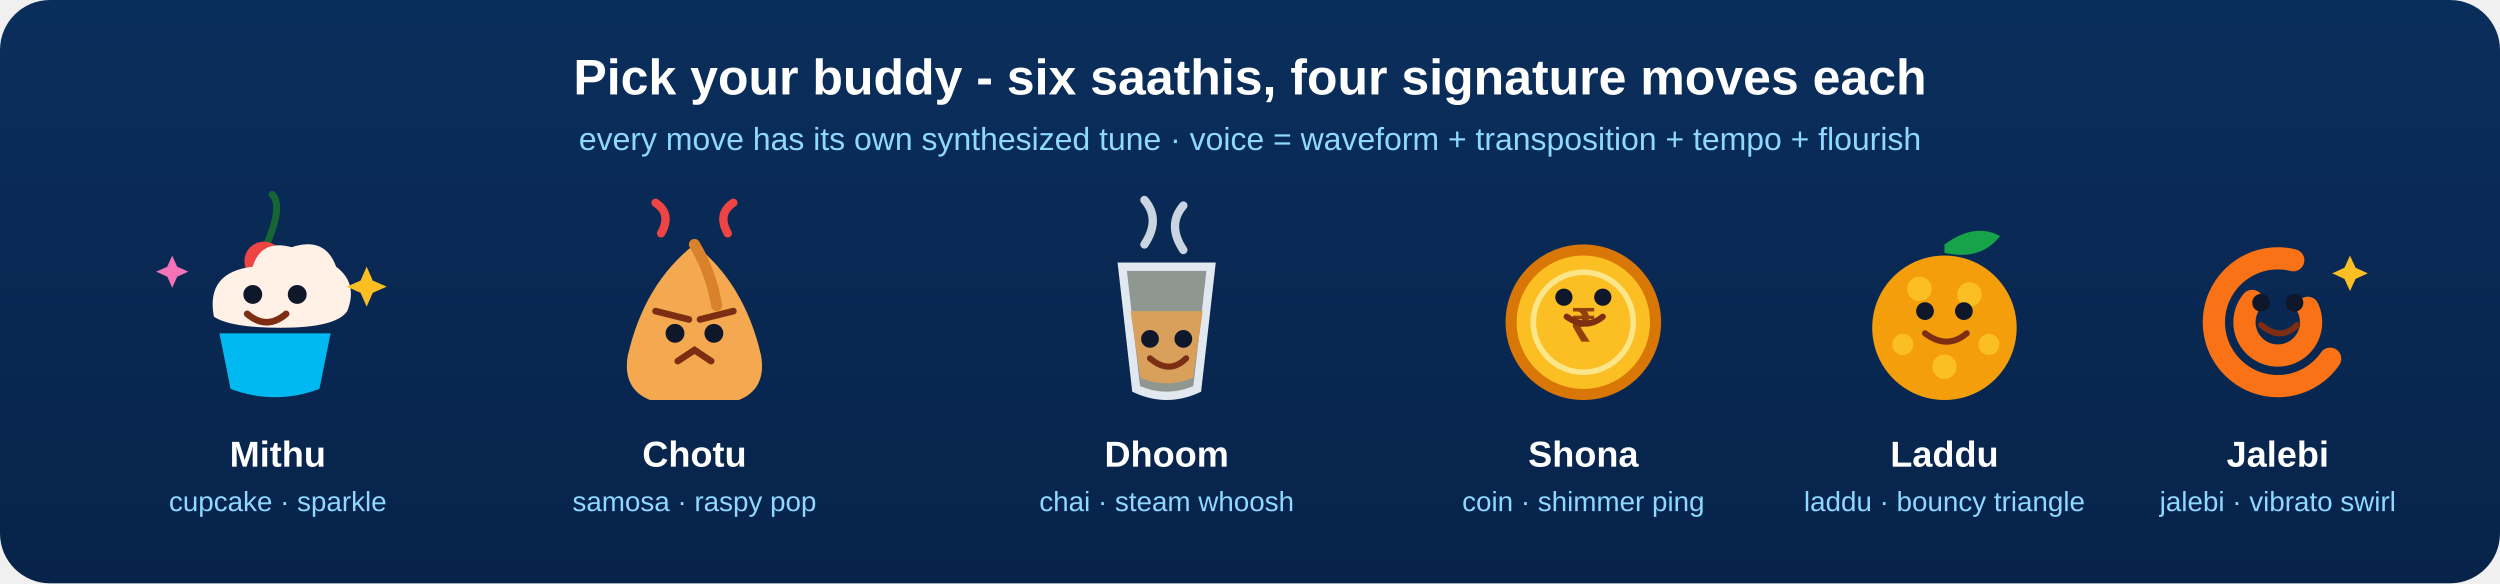
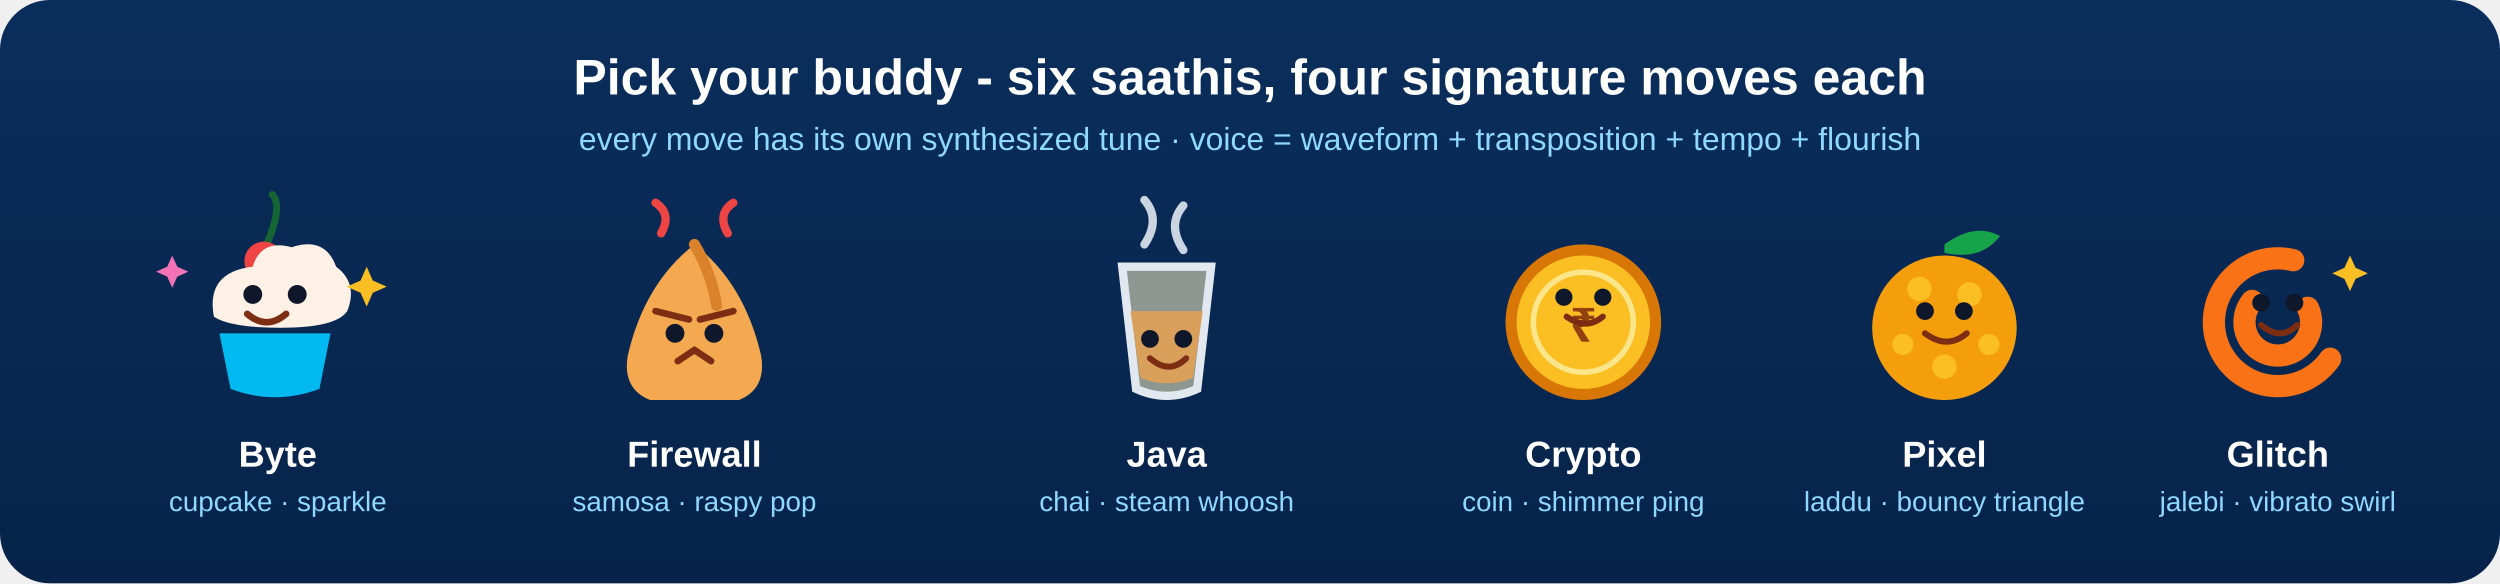
<svg xmlns="http://www.w3.org/2000/svg" viewBox="0 0 900 210" width="900" height="210" role="img" aria-label="Six mascot buddies each performing a signature animation">
  <defs>
    <linearGradient id="bg2" x1="0" y1="0" x2="0" y2="1">
      <stop offset="0" stop-color="#0a2e5c" />
      <stop offset="1" stop-color="#07234a" />
    </linearGradient>
  </defs>
  <rect width="900" height="210" rx="18" fill="url(#bg2)" />
  <text x="450" y="34" text-anchor="middle" font-family="Segoe UI, Arial, sans-serif" font-size="18" font-weight="800" fill="#ffffff">Pick your buddy - six saathis, four signature moves each</text>
  <text x="450" y="54" text-anchor="middle" font-family="Segoe UI, Arial, sans-serif" font-size="11.5" fill="#8fd8ff">every move has its own synthesized tune · voice = waveform + transposition + tempo + flourish</text>
  <g class="cell">
    <g class="happy">
      <path d="M96 88 q6-14 2-18" stroke="#166534" stroke-width="2.5" fill="none" stroke-linecap="round" />
      <circle cx="95" cy="94" r="7" fill="#ef4444" />
      <path d="M77 114 Q74 98 91 96 Q94 86 105 89 Q117 85 121 96 Q129 102 125 112 Q121 118 101 118 Q83 118 77 114 Z" fill="#fff1e6" />
      <path d="M79 120 L83 140 Q99 146 115 140 L119 120 Z" fill="#00b9f1" />
      <circle cx="91" cy="106" r="3.4" fill="#0f172a" />
      <circle cx="107" cy="106" r="3.4" fill="#0f172a" />
      <path d="M94 113 q7 6 14 0" stroke="#7c2d12" stroke-width="2.4" fill="none" stroke-linecap="round" transform="translate(-5 0)" />
      <path class="sp sp1" d="M132 96 l2.2 5 5 2.2 -5 2.2 -2.2 5 -2.2 -5 -5 -2.2 5 -2.2 Z" fill="#fbbf24" />
      <path class="sp sp2" d="M62 92 l1.8 4 4 1.8 -4 1.8 -1.8 4 -1.8 -4 -4 -1.8 4 -1.8 Z" fill="#f472b6" />
    </g>
-     <text x="100" y="168" text-anchor="middle" font-family="Segoe UI, Arial" font-size="13" font-weight="800" fill="#ffffff">Mithu</text>
+     <text x="100" y="168" text-anchor="middle" font-family="Segoe UI, Arial" font-size="13" font-weight="800" fill="#ffffff">Byte</text>
    <text x="100" y="184" text-anchor="middle" font-family="Segoe UI, Arial" font-size="10" fill="#8fd8ff">cupcake · sparkle</text>
  </g>
  <g class="cell">
    <g class="angry">
      <path d="M250 88 Q268 102 274 128 Q276 140 266 144 L234 144 Q224 140 226 128 Q232 102 250 88 Z" fill="#f4a950" />
      <path d="M250 88 Q256 98 258 110" stroke="#d9822b" stroke-width="4" fill="none" stroke-linecap="round" />
      <circle cx="243" cy="120" r="3.4" fill="#0f172a" />
      <circle cx="257" cy="120" r="3.4" fill="#0f172a" />
      <path d="M236 112 L248 115" stroke="#7c2d12" stroke-width="2.4" stroke-linecap="round" />
      <path d="M264 112 L252 115" stroke="#7c2d12" stroke-width="2.4" stroke-linecap="round" />
      <path d="M244 130 L250 126 L256 130" stroke="#7c2d12" stroke-width="2.4" fill="none" stroke-linecap="round" />
      <path class="st st1" d="M238 84 q4-7 -2-11" stroke="#ef4444" stroke-width="3" fill="none" stroke-linecap="round" />
      <path class="st st2" d="M262 84 q-4-7 2-11" stroke="#ef4444" stroke-width="3" fill="none" stroke-linecap="round" />
    </g>
-     <text x="250" y="168" text-anchor="middle" font-family="Segoe UI, Arial" font-size="13" font-weight="800" fill="#ffffff">Chotu</text>
+     <text x="250" y="168" text-anchor="middle" font-family="Segoe UI, Arial" font-size="13" font-weight="800" fill="#ffffff">Firewall</text>
    <text x="250" y="184" text-anchor="middle" font-family="Segoe UI, Arial" font-size="10" fill="#8fd8ff">samosa · raspy pop</text>
  </g>
  <g class="cell">
    <g class="hopS">
      <path d="M404 96 L409 140 Q420 145 431 140 L436 96 Z" fill="#fef3c7" opacity="0.55" />
      <path d="M404 96 L409 140 Q420 145 431 140 L436 96 Z" fill="none" stroke="#e2e8f0" stroke-width="3" />
      <path d="M407 112 L410.5 136 Q420 140 429.5 136 L433 112 Z" fill="#d9a05b" />
      <circle cx="414" cy="122" r="3.2" fill="#0f172a" />
      <circle cx="426" cy="122" r="3.2" fill="#0f172a" />
      <path d="M414 129 q7 6 13 0" stroke="#7c2d12" stroke-width="2.2" fill="none" stroke-linecap="round" />
      <path class="st2a" d="M412 88 q6-9 0-16" stroke="#cbd5e1" stroke-width="3" fill="none" stroke-linecap="round" />
      <path class="st2b" d="M426 90 q-6-9 0-16" stroke="#cbd5e1" stroke-width="3" fill="none" stroke-linecap="round" />
    </g>
-     <text x="420" y="168" text-anchor="middle" font-family="Segoe UI, Arial" font-size="13" font-weight="800" fill="#ffffff">Dhoom</text>
+     <text x="420" y="168" text-anchor="middle" font-family="Segoe UI, Arial" font-size="13" font-weight="800" fill="#ffffff">Java</text>
    <text x="420" y="184" text-anchor="middle" font-family="Segoe UI, Arial" font-size="10" fill="#8fd8ff">chai · steam whoosh</text>
  </g>
  <g class="cell">
    <g class="flip">
      <circle cx="570" cy="116" r="26" fill="#fbbf24" stroke="#d97706" stroke-width="4" />
      <circle cx="570" cy="116" r="18" fill="none" stroke="#fde68a" stroke-width="2" />
      <text x="570" y="123" text-anchor="middle" font-family="Segoe UI, Arial" font-size="17" font-weight="800" fill="#92400e">₹</text>
      <circle cx="563" cy="107" r="3.1" fill="#0f172a" />
      <circle cx="577" cy="107" r="3.1" fill="#0f172a" />
      <path d="M564 114 q7 5 13 0" stroke="#7c2d12" stroke-width="2.2" fill="none" stroke-linecap="round" />
    </g>
-     <text x="570" y="168" text-anchor="middle" font-family="Segoe UI, Arial" font-size="13" font-weight="800" fill="#ffffff">Shona</text>
+     <text x="570" y="168" text-anchor="middle" font-family="Segoe UI, Arial" font-size="13" font-weight="800" fill="#ffffff">Crypto</text>
    <text x="570" y="184" text-anchor="middle" font-family="Segoe UI, Arial" font-size="10" fill="#8fd8ff">coin · shimmer ping</text>
  </g>
  <g class="cell">
    <g class="jump">
      <circle cx="700" cy="118" r="26" fill="#f59e0b" />
      <circle cx="691" cy="104" r="4.4" fill="#fbbf24" />
      <circle cx="709" cy="106" r="4.4" fill="#fbbf24" />
      <circle cx="700" cy="132" r="4.4" fill="#fbbf24" />
      <circle cx="685" cy="124" r="3.8" fill="#fbbf24" />
      <circle cx="716" cy="124" r="3.8" fill="#fbbf24" />
      <circle cx="693" cy="112" r="3.2" fill="#0f172a" />
      <circle cx="707" cy="112" r="3.2" fill="#0f172a" />
      <path d="M693 120 q8 6 15 0" stroke="#7c2d12" stroke-width="2.2" fill="none" stroke-linecap="round" />
      <path d="M700 88 q11-8 20-3 q-7 9 -20 6" fill="#16a34a" />
    </g>
-     <text x="700" y="168" text-anchor="middle" font-family="Segoe UI, Arial" font-size="13" font-weight="800" fill="#ffffff">Laddu</text>
+     <text x="700" y="168" text-anchor="middle" font-family="Segoe UI, Arial" font-size="13" font-weight="800" fill="#ffffff">Pixel</text>
    <text x="700" y="184" text-anchor="middle" font-family="Segoe UI, Arial" font-size="10" fill="#8fd8ff">laddu · bouncy triangle</text>
  </g>
  <g class="cell">
    <g class="wob">
      <g fill="none" stroke="#f97316" stroke-width="8" stroke-linecap="round">
        <circle cx="820" cy="116" r="23" stroke-dasharray="100 48" stroke-dashoffset="-14" />
        <circle cx="820" cy="116" r="12" stroke-dasharray="52 24" stroke-dashoffset="6" />
      </g>
      <circle cx="814" cy="109" r="3.2" fill="#0f172a" />
      <circle cx="826" cy="109" r="3.2" fill="#0f172a" />
      <path d="M814 117 q7 6 13 0" stroke="#7c2d12" stroke-width="2.2" fill="none" stroke-linecap="round" />
      <path class="sp3" d="M846 92 l2 4.4 4.4 2 -4.4 2 -2 4.4 -2 -4.4 -4.4 -2 4.4 -2 Z" fill="#fbbf24" />
    </g>
-     <text x="820" y="168" text-anchor="middle" font-family="Segoe UI, Arial" font-size="13" font-weight="800" fill="#ffffff">Jalebi</text>
+     <text x="820" y="168" text-anchor="middle" font-family="Segoe UI, Arial" font-size="13" font-weight="800" fill="#ffffff">Glitch</text>
    <text x="820" y="184" text-anchor="middle" font-family="Segoe UI, Arial" font-size="10" fill="#8fd8ff">jalebi · vibrato swirl</text>
  </g>
  <style>
    .cell { transform-box: fill-box; }
    .happy { transform-box: fill-box; transform-origin: center bottom; animation: bounce 1.7s cubic-bezier(0.36,0.07,0.19,0.97) infinite; }
    .sp { transform-box: fill-box; transform-origin: center; animation: rise 1.6s ease-out infinite; }
    .sp2 { animation-delay: 0.7s; }
    @keyframes rise { 0% { transform: translateY(8px) scale(0.4); opacity: 0; } 30% { opacity: 1; } 100% { transform: translateY(-26px) scale(1.1); opacity: 0; } }
    @keyframes bounce { 0%, 55%, 100% { transform: translateY(0) scale(1,1); } 18% { transform: translateY(-16px) scale(0.95,1.06); } 36% { transform: translateY(0) scale(1.05,0.93); } 46% { transform: translateY(-5px) scale(1,1); } }
    .angry { transform-box: fill-box; transform-origin: center bottom; animation: rage 1s ease-in-out infinite; }
    .st { animation: puff 1s ease-out infinite; }
    .st2 { animation-delay: 0.5s; }
    @keyframes puff { 0% { transform: translateY(4px); opacity: 0; } 40% { opacity: 1; } 100% { transform: translateY(-16px); opacity: 0; } }
    @keyframes rage { 0%, 100% { transform: translateX(0) rotate(0); } 20% { transform: translateX(-4px) rotate(-4deg); } 45% { transform: translateX(4px) rotate(4deg); } 70% { transform: translateX(-3px) rotate(-2deg); } }
    .hopS { transform-box: fill-box; transform-origin: center bottom; animation: bop 1.8s ease-in-out infinite; }
    .st2a { animation: steamy 1.8s ease-out infinite; }
    .st2b { animation: steamy 1.8s 0.9s ease-out infinite; }
    @keyframes steamy { 0% { transform: translateY(6px); opacity: 0; } 40% { opacity: 0.9; } 100% { transform: translateY(-18px); opacity: 0; } }
    @keyframes bop { 0%, 100% { transform: translateY(0); } 50% { transform: translateY(-7px); } }
    .flip { transform-box: fill-box; transform-origin: center bottom; animation: flip 2.6s ease-in-out infinite; }
    @keyframes flip { 0%, 12% { transform: scaleX(1); } 30% { transform: scaleX(0.18) translateY(-12px); } 50% { transform: scaleX(1) translateY(0); } 70% { transform: scaleX(0.18) translateY(-8px); } 100% { transform: scaleX(1) translateY(0); } }
    .jump { transform-box: fill-box; transform-origin: center bottom; animation: bigjump 1.5s cubic-bezier(0.36,0.07,0.19,0.97) infinite; }
    @keyframes bigjump { 0% { transform: translateY(0) scale(1,1); } 10% { transform: translateY(-2px) scale(0.9,1.12); } 38% { transform: translateY(-30px) scale(1.06,0.92); } 62% { transform: translateY(0) scale(0.94,1.08); } 78% { transform: translateY(-7px) scale(1,1); } 100% { transform: translateY(0) scale(1,1); } }
    .wob { transform-box: fill-box; transform-origin: center bottom; animation: wobble 2s ease-in-out infinite; }
    .sp3 { animation: rise 1.8s ease-out infinite; }
    @keyframes wobble { 0%, 100% { transform: rotate(-6deg); } 50% { transform: rotate(6deg) translateY(-4px); } }
  </style>
</svg>
